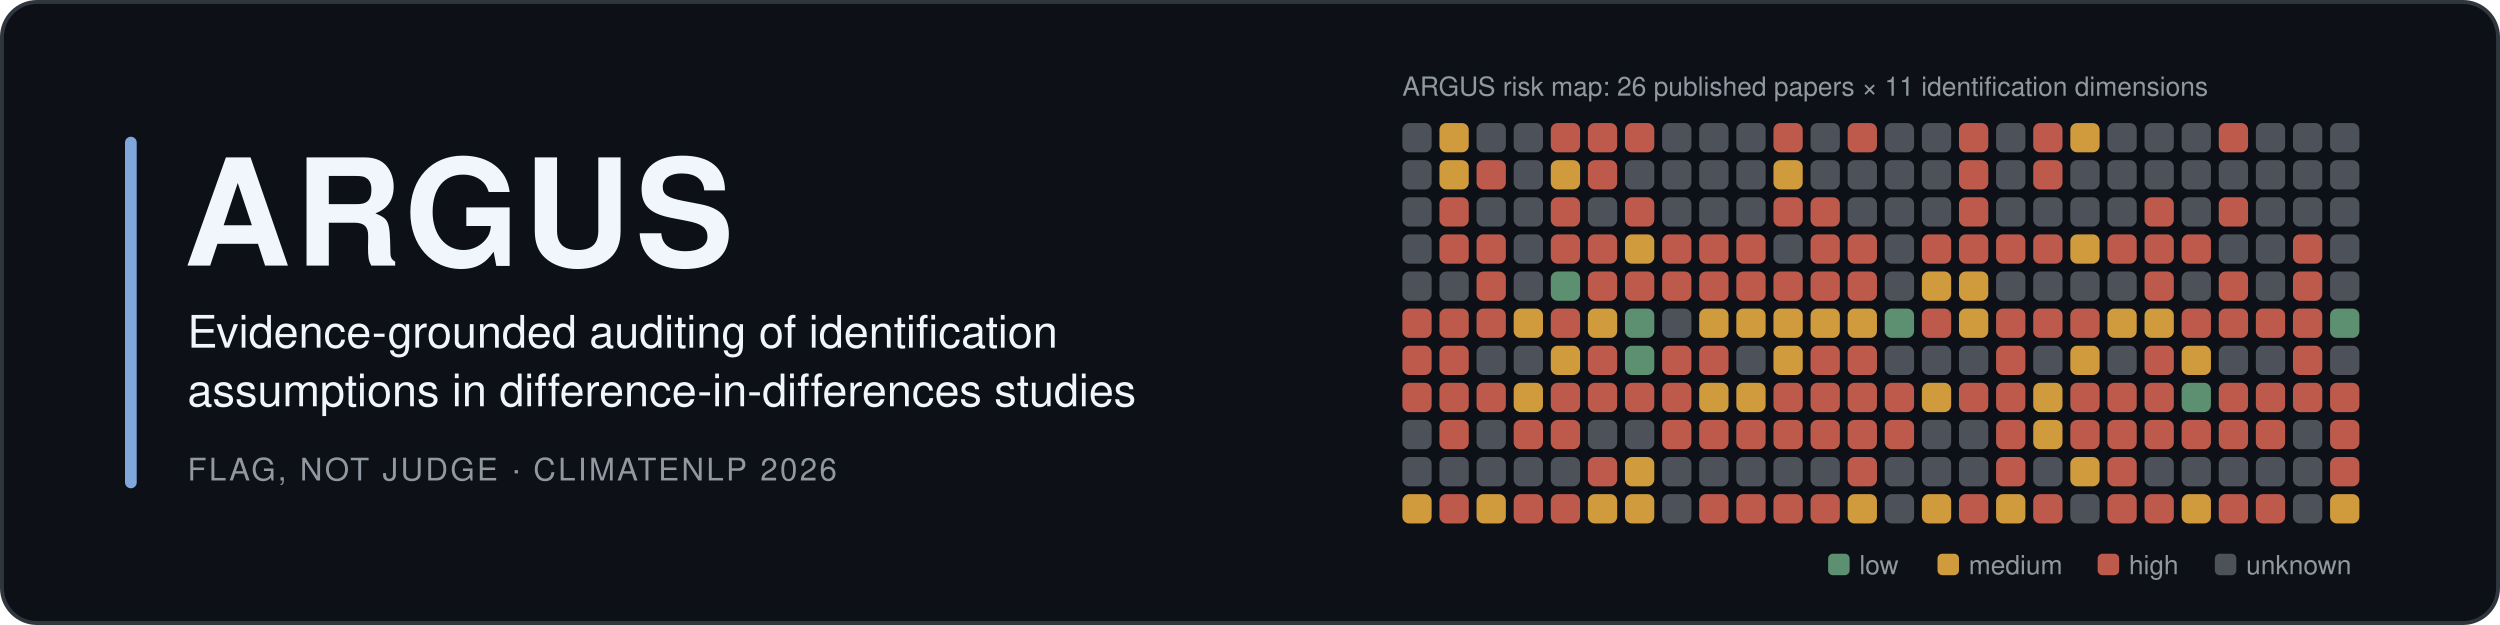
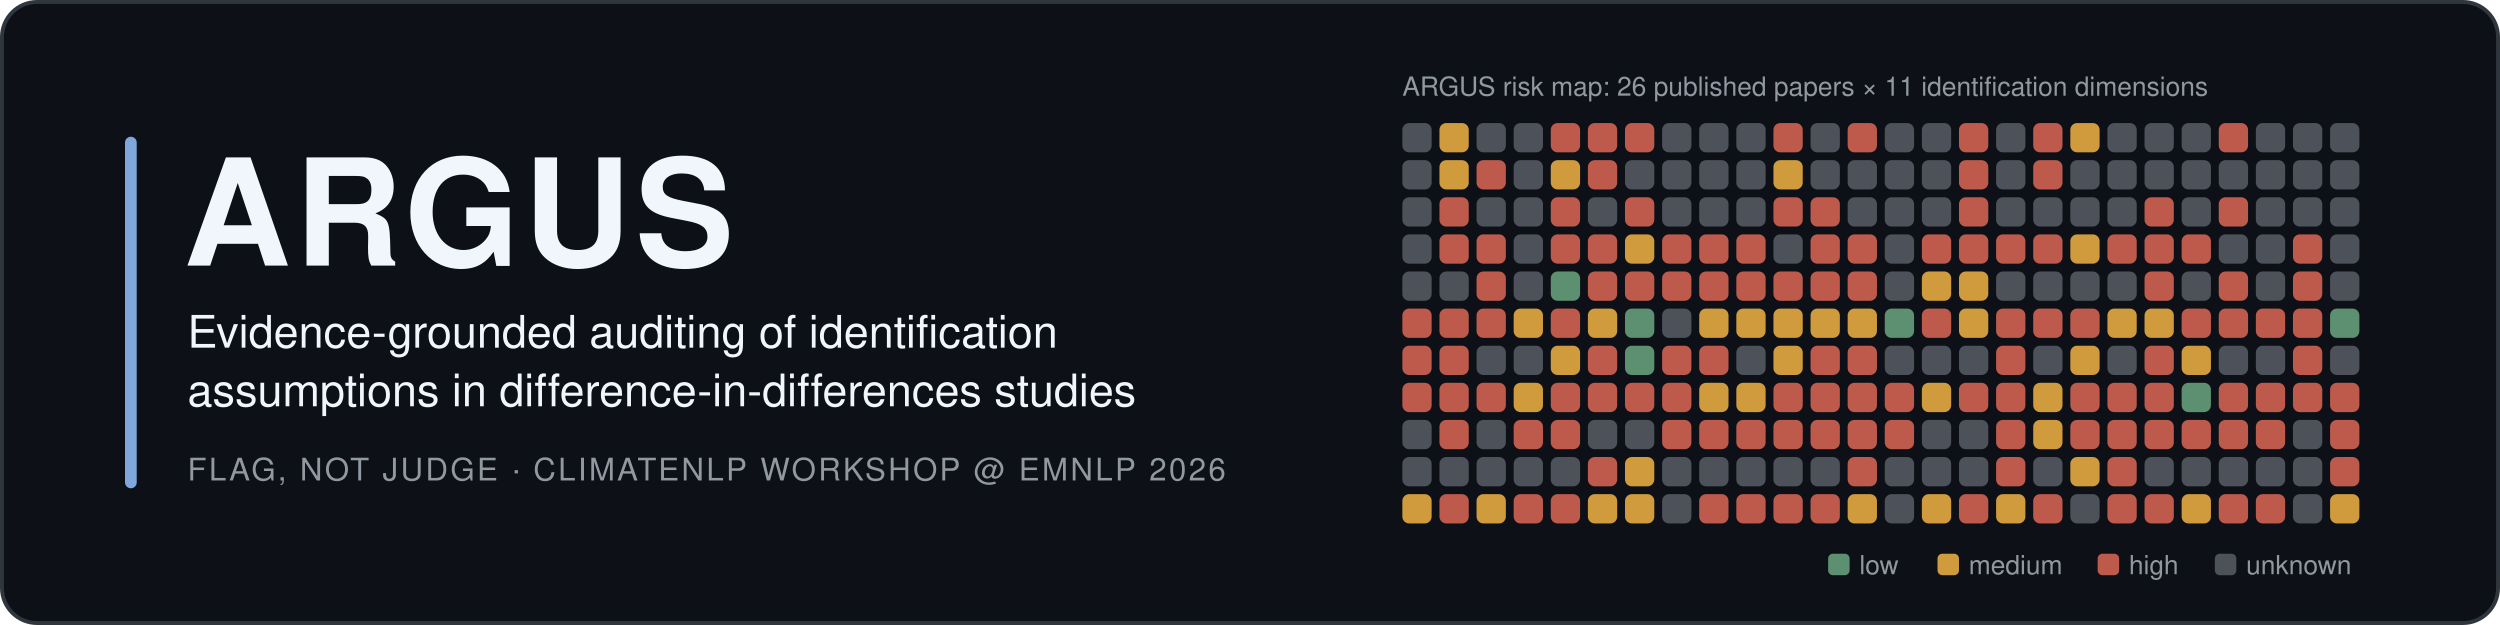
<svg xmlns="http://www.w3.org/2000/svg" viewBox="0 0 1280 320" width="1280" height="320" role="img" aria-label="ARGUS: evidence-grounded auditing of identification assumptions">
  <rect x="1" y="1" width="1278" height="318" rx="18" fill="#0D1117" stroke="#30363D" stroke-width="2" />
  <rect x="64" y="70" width="6" height="180" rx="3" fill="#7FA7DB" />
  <text x="94" y="136" font-family="'Helvetica Neue', Helvetica, Arial, sans-serif" font-size="76" font-weight="700" letter-spacing="2" fill="#F0F6FC">ARGUS</text>
  <text x="96" y="178" font-family="'Helvetica Neue', Helvetica, Arial, sans-serif" font-size="23" fill="#F0F6FC">Evidence-grounded auditing of identification</text>
  <text x="96" y="208" font-family="'Helvetica Neue', Helvetica, Arial, sans-serif" font-size="23" fill="#F0F6FC">assumptions in difference-in-differences studies</text>
-   <text x="96" y="246" font-family="'Helvetica Neue', Helvetica, Arial, sans-serif" font-size="16" letter-spacing="1.2" fill="#9198A1">FLAG, NOT JUDGE  ·  CLIMATENLP 2026</text>
+   <text x="96" y="246" font-family="'Helvetica Neue', Helvetica, Arial, sans-serif" font-size="16" letter-spacing="1.2" fill="#9198A1">FLAG, NOT JUDGE  ·  CLIMATENLP WORKSHOP @ EMNLP 2026</text>
  <rect x="718" y="63" width="15" height="15" rx="3.5" fill="#9BA1A9" fill-opacity="0.45" />
  <rect x="737" y="63" width="15" height="15" rx="3.5" fill="#CF9B3C" />
  <rect x="756" y="63" width="15" height="15" rx="3.5" fill="#9BA1A9" fill-opacity="0.45" />
  <rect x="775" y="63" width="15" height="15" rx="3.5" fill="#9BA1A9" fill-opacity="0.45" />
  <rect x="794" y="63" width="15" height="15" rx="3.5" fill="#BE5A4C" />
  <rect x="813" y="63" width="15" height="15" rx="3.5" fill="#BE5A4C" />
  <rect x="832" y="63" width="15" height="15" rx="3.5" fill="#BE5A4C" />
  <rect x="851" y="63" width="15" height="15" rx="3.5" fill="#9BA1A9" fill-opacity="0.45" />
  <rect x="870" y="63" width="15" height="15" rx="3.5" fill="#9BA1A9" fill-opacity="0.45" />
  <rect x="889" y="63" width="15" height="15" rx="3.5" fill="#9BA1A9" fill-opacity="0.45" />
  <rect x="908" y="63" width="15" height="15" rx="3.5" fill="#BE5A4C" />
  <rect x="927" y="63" width="15" height="15" rx="3.5" fill="#9BA1A9" fill-opacity="0.45" />
  <rect x="946" y="63" width="15" height="15" rx="3.5" fill="#BE5A4C" />
  <rect x="965" y="63" width="15" height="15" rx="3.5" fill="#9BA1A9" fill-opacity="0.45" />
  <rect x="984" y="63" width="15" height="15" rx="3.5" fill="#9BA1A9" fill-opacity="0.45" />
  <rect x="1003" y="63" width="15" height="15" rx="3.5" fill="#BE5A4C" />
  <rect x="1022" y="63" width="15" height="15" rx="3.5" fill="#9BA1A9" fill-opacity="0.45" />
  <rect x="1041" y="63" width="15" height="15" rx="3.5" fill="#BE5A4C" />
  <rect x="1060" y="63" width="15" height="15" rx="3.5" fill="#CF9B3C" />
  <rect x="1079" y="63" width="15" height="15" rx="3.5" fill="#9BA1A9" fill-opacity="0.45" />
  <rect x="1098" y="63" width="15" height="15" rx="3.5" fill="#9BA1A9" fill-opacity="0.45" />
  <rect x="1117" y="63" width="15" height="15" rx="3.5" fill="#9BA1A9" fill-opacity="0.45" />
  <rect x="1136" y="63" width="15" height="15" rx="3.5" fill="#BE5A4C" />
  <rect x="1155" y="63" width="15" height="15" rx="3.5" fill="#9BA1A9" fill-opacity="0.45" />
  <rect x="1174" y="63" width="15" height="15" rx="3.5" fill="#9BA1A9" fill-opacity="0.45" />
  <rect x="1193" y="63" width="15" height="15" rx="3.5" fill="#9BA1A9" fill-opacity="0.45" />
  <rect x="718" y="82" width="15" height="15" rx="3.5" fill="#9BA1A9" fill-opacity="0.45" />
  <rect x="737" y="82" width="15" height="15" rx="3.5" fill="#CF9B3C" />
  <rect x="756" y="82" width="15" height="15" rx="3.5" fill="#BE5A4C" />
  <rect x="775" y="82" width="15" height="15" rx="3.5" fill="#9BA1A9" fill-opacity="0.45" />
  <rect x="794" y="82" width="15" height="15" rx="3.5" fill="#CF9B3C" />
  <rect x="813" y="82" width="15" height="15" rx="3.5" fill="#BE5A4C" />
  <rect x="832" y="82" width="15" height="15" rx="3.5" fill="#9BA1A9" fill-opacity="0.45" />
  <rect x="851" y="82" width="15" height="15" rx="3.5" fill="#9BA1A9" fill-opacity="0.45" />
  <rect x="870" y="82" width="15" height="15" rx="3.5" fill="#9BA1A9" fill-opacity="0.45" />
  <rect x="889" y="82" width="15" height="15" rx="3.5" fill="#9BA1A9" fill-opacity="0.45" />
  <rect x="908" y="82" width="15" height="15" rx="3.5" fill="#CF9B3C" />
  <rect x="927" y="82" width="15" height="15" rx="3.5" fill="#9BA1A9" fill-opacity="0.45" />
  <rect x="946" y="82" width="15" height="15" rx="3.5" fill="#9BA1A9" fill-opacity="0.45" />
  <rect x="965" y="82" width="15" height="15" rx="3.5" fill="#9BA1A9" fill-opacity="0.45" />
  <rect x="984" y="82" width="15" height="15" rx="3.5" fill="#9BA1A9" fill-opacity="0.45" />
  <rect x="1003" y="82" width="15" height="15" rx="3.5" fill="#BE5A4C" />
  <rect x="1022" y="82" width="15" height="15" rx="3.5" fill="#9BA1A9" fill-opacity="0.45" />
  <rect x="1041" y="82" width="15" height="15" rx="3.5" fill="#BE5A4C" />
  <rect x="1060" y="82" width="15" height="15" rx="3.5" fill="#9BA1A9" fill-opacity="0.45" />
  <rect x="1079" y="82" width="15" height="15" rx="3.5" fill="#9BA1A9" fill-opacity="0.45" />
  <rect x="1098" y="82" width="15" height="15" rx="3.5" fill="#9BA1A9" fill-opacity="0.45" />
  <rect x="1117" y="82" width="15" height="15" rx="3.5" fill="#9BA1A9" fill-opacity="0.45" />
  <rect x="1136" y="82" width="15" height="15" rx="3.5" fill="#9BA1A9" fill-opacity="0.45" />
  <rect x="1155" y="82" width="15" height="15" rx="3.5" fill="#9BA1A9" fill-opacity="0.45" />
  <rect x="1174" y="82" width="15" height="15" rx="3.5" fill="#9BA1A9" fill-opacity="0.45" />
  <rect x="1193" y="82" width="15" height="15" rx="3.5" fill="#9BA1A9" fill-opacity="0.45" />
  <rect x="718" y="101" width="15" height="15" rx="3.5" fill="#9BA1A9" fill-opacity="0.45" />
  <rect x="737" y="101" width="15" height="15" rx="3.5" fill="#BE5A4C" />
  <rect x="756" y="101" width="15" height="15" rx="3.5" fill="#9BA1A9" fill-opacity="0.45" />
  <rect x="775" y="101" width="15" height="15" rx="3.5" fill="#9BA1A9" fill-opacity="0.45" />
  <rect x="794" y="101" width="15" height="15" rx="3.5" fill="#BE5A4C" />
  <rect x="813" y="101" width="15" height="15" rx="3.5" fill="#9BA1A9" fill-opacity="0.45" />
  <rect x="832" y="101" width="15" height="15" rx="3.5" fill="#BE5A4C" />
  <rect x="851" y="101" width="15" height="15" rx="3.5" fill="#9BA1A9" fill-opacity="0.45" />
  <rect x="870" y="101" width="15" height="15" rx="3.5" fill="#9BA1A9" fill-opacity="0.45" />
  <rect x="889" y="101" width="15" height="15" rx="3.5" fill="#9BA1A9" fill-opacity="0.45" />
  <rect x="908" y="101" width="15" height="15" rx="3.5" fill="#BE5A4C" />
  <rect x="927" y="101" width="15" height="15" rx="3.5" fill="#BE5A4C" />
  <rect x="946" y="101" width="15" height="15" rx="3.5" fill="#9BA1A9" fill-opacity="0.45" />
  <rect x="965" y="101" width="15" height="15" rx="3.5" fill="#9BA1A9" fill-opacity="0.45" />
  <rect x="984" y="101" width="15" height="15" rx="3.5" fill="#9BA1A9" fill-opacity="0.45" />
  <rect x="1003" y="101" width="15" height="15" rx="3.5" fill="#BE5A4C" />
  <rect x="1022" y="101" width="15" height="15" rx="3.5" fill="#9BA1A9" fill-opacity="0.45" />
  <rect x="1041" y="101" width="15" height="15" rx="3.5" fill="#9BA1A9" fill-opacity="0.45" />
  <rect x="1060" y="101" width="15" height="15" rx="3.5" fill="#9BA1A9" fill-opacity="0.45" />
  <rect x="1079" y="101" width="15" height="15" rx="3.5" fill="#9BA1A9" fill-opacity="0.45" />
  <rect x="1098" y="101" width="15" height="15" rx="3.5" fill="#BE5A4C" />
  <rect x="1117" y="101" width="15" height="15" rx="3.5" fill="#9BA1A9" fill-opacity="0.45" />
  <rect x="1136" y="101" width="15" height="15" rx="3.5" fill="#BE5A4C" />
  <rect x="1155" y="101" width="15" height="15" rx="3.5" fill="#9BA1A9" fill-opacity="0.45" />
  <rect x="1174" y="101" width="15" height="15" rx="3.5" fill="#9BA1A9" fill-opacity="0.45" />
  <rect x="1193" y="101" width="15" height="15" rx="3.5" fill="#9BA1A9" fill-opacity="0.45" />
  <rect x="718" y="120" width="15" height="15" rx="3.5" fill="#9BA1A9" fill-opacity="0.45" />
  <rect x="737" y="120" width="15" height="15" rx="3.5" fill="#BE5A4C" />
  <rect x="756" y="120" width="15" height="15" rx="3.5" fill="#BE5A4C" />
  <rect x="775" y="120" width="15" height="15" rx="3.5" fill="#9BA1A9" fill-opacity="0.45" />
  <rect x="794" y="120" width="15" height="15" rx="3.5" fill="#BE5A4C" />
  <rect x="813" y="120" width="15" height="15" rx="3.5" fill="#BE5A4C" />
  <rect x="832" y="120" width="15" height="15" rx="3.5" fill="#CF9B3C" />
  <rect x="851" y="120" width="15" height="15" rx="3.5" fill="#BE5A4C" />
  <rect x="870" y="120" width="15" height="15" rx="3.5" fill="#BE5A4C" />
  <rect x="889" y="120" width="15" height="15" rx="3.5" fill="#BE5A4C" />
  <rect x="908" y="120" width="15" height="15" rx="3.5" fill="#9BA1A9" fill-opacity="0.45" />
  <rect x="927" y="120" width="15" height="15" rx="3.5" fill="#BE5A4C" />
  <rect x="946" y="120" width="15" height="15" rx="3.5" fill="#BE5A4C" />
  <rect x="965" y="120" width="15" height="15" rx="3.5" fill="#9BA1A9" fill-opacity="0.45" />
  <rect x="984" y="120" width="15" height="15" rx="3.5" fill="#BE5A4C" />
  <rect x="1003" y="120" width="15" height="15" rx="3.5" fill="#BE5A4C" />
  <rect x="1022" y="120" width="15" height="15" rx="3.5" fill="#BE5A4C" />
  <rect x="1041" y="120" width="15" height="15" rx="3.5" fill="#BE5A4C" />
  <rect x="1060" y="120" width="15" height="15" rx="3.5" fill="#CF9B3C" />
  <rect x="1079" y="120" width="15" height="15" rx="3.5" fill="#BE5A4C" />
  <rect x="1098" y="120" width="15" height="15" rx="3.5" fill="#BE5A4C" />
  <rect x="1117" y="120" width="15" height="15" rx="3.5" fill="#BE5A4C" />
  <rect x="1136" y="120" width="15" height="15" rx="3.5" fill="#9BA1A9" fill-opacity="0.45" />
  <rect x="1155" y="120" width="15" height="15" rx="3.5" fill="#9BA1A9" fill-opacity="0.45" />
  <rect x="1174" y="120" width="15" height="15" rx="3.5" fill="#BE5A4C" />
  <rect x="1193" y="120" width="15" height="15" rx="3.5" fill="#9BA1A9" fill-opacity="0.45" />
  <rect x="718" y="139" width="15" height="15" rx="3.5" fill="#9BA1A9" fill-opacity="0.45" />
  <rect x="737" y="139" width="15" height="15" rx="3.5" fill="#9BA1A9" fill-opacity="0.45" />
  <rect x="756" y="139" width="15" height="15" rx="3.5" fill="#BE5A4C" />
  <rect x="775" y="139" width="15" height="15" rx="3.5" fill="#9BA1A9" fill-opacity="0.45" />
  <rect x="794" y="139" width="15" height="15" rx="3.5" fill="#5C9070" />
  <rect x="813" y="139" width="15" height="15" rx="3.5" fill="#BE5A4C" />
  <rect x="832" y="139" width="15" height="15" rx="3.5" fill="#BE5A4C" />
  <rect x="851" y="139" width="15" height="15" rx="3.5" fill="#BE5A4C" />
  <rect x="870" y="139" width="15" height="15" rx="3.5" fill="#BE5A4C" />
  <rect x="889" y="139" width="15" height="15" rx="3.5" fill="#BE5A4C" />
  <rect x="908" y="139" width="15" height="15" rx="3.5" fill="#BE5A4C" />
  <rect x="927" y="139" width="15" height="15" rx="3.5" fill="#BE5A4C" />
  <rect x="946" y="139" width="15" height="15" rx="3.5" fill="#BE5A4C" />
  <rect x="965" y="139" width="15" height="15" rx="3.5" fill="#9BA1A9" fill-opacity="0.45" />
  <rect x="984" y="139" width="15" height="15" rx="3.5" fill="#CF9B3C" />
  <rect x="1003" y="139" width="15" height="15" rx="3.5" fill="#CF9B3C" />
  <rect x="1022" y="139" width="15" height="15" rx="3.5" fill="#9BA1A9" fill-opacity="0.45" />
  <rect x="1041" y="139" width="15" height="15" rx="3.5" fill="#9BA1A9" fill-opacity="0.45" />
  <rect x="1060" y="139" width="15" height="15" rx="3.5" fill="#9BA1A9" fill-opacity="0.45" />
  <rect x="1079" y="139" width="15" height="15" rx="3.5" fill="#9BA1A9" fill-opacity="0.45" />
  <rect x="1098" y="139" width="15" height="15" rx="3.5" fill="#BE5A4C" />
  <rect x="1117" y="139" width="15" height="15" rx="3.5" fill="#9BA1A9" fill-opacity="0.45" />
  <rect x="1136" y="139" width="15" height="15" rx="3.5" fill="#BE5A4C" />
  <rect x="1155" y="139" width="15" height="15" rx="3.5" fill="#9BA1A9" fill-opacity="0.45" />
  <rect x="1174" y="139" width="15" height="15" rx="3.5" fill="#BE5A4C" />
  <rect x="1193" y="139" width="15" height="15" rx="3.5" fill="#9BA1A9" fill-opacity="0.45" />
  <rect x="718" y="158" width="15" height="15" rx="3.5" fill="#BE5A4C" />
  <rect x="737" y="158" width="15" height="15" rx="3.5" fill="#BE5A4C" />
  <rect x="756" y="158" width="15" height="15" rx="3.5" fill="#BE5A4C" />
  <rect x="775" y="158" width="15" height="15" rx="3.5" fill="#CF9B3C" />
  <rect x="794" y="158" width="15" height="15" rx="3.5" fill="#BE5A4C" />
  <rect x="813" y="158" width="15" height="15" rx="3.5" fill="#CF9B3C" />
  <rect x="832" y="158" width="15" height="15" rx="3.5" fill="#5C9070" />
  <rect x="851" y="158" width="15" height="15" rx="3.5" fill="#9BA1A9" fill-opacity="0.45" />
  <rect x="870" y="158" width="15" height="15" rx="3.5" fill="#CF9B3C" />
  <rect x="889" y="158" width="15" height="15" rx="3.5" fill="#CF9B3C" />
  <rect x="908" y="158" width="15" height="15" rx="3.5" fill="#CF9B3C" />
  <rect x="927" y="158" width="15" height="15" rx="3.5" fill="#CF9B3C" />
  <rect x="946" y="158" width="15" height="15" rx="3.5" fill="#CF9B3C" />
  <rect x="965" y="158" width="15" height="15" rx="3.5" fill="#5C9070" />
  <rect x="984" y="158" width="15" height="15" rx="3.5" fill="#BE5A4C" />
  <rect x="1003" y="158" width="15" height="15" rx="3.5" fill="#CF9B3C" />
  <rect x="1022" y="158" width="15" height="15" rx="3.5" fill="#BE5A4C" />
  <rect x="1041" y="158" width="15" height="15" rx="3.5" fill="#BE5A4C" />
  <rect x="1060" y="158" width="15" height="15" rx="3.5" fill="#BE5A4C" />
  <rect x="1079" y="158" width="15" height="15" rx="3.5" fill="#CF9B3C" />
  <rect x="1098" y="158" width="15" height="15" rx="3.5" fill="#CF9B3C" />
  <rect x="1117" y="158" width="15" height="15" rx="3.5" fill="#BE5A4C" />
  <rect x="1136" y="158" width="15" height="15" rx="3.5" fill="#BE5A4C" />
  <rect x="1155" y="158" width="15" height="15" rx="3.5" fill="#BE5A4C" />
  <rect x="1174" y="158" width="15" height="15" rx="3.5" fill="#BE5A4C" />
  <rect x="1193" y="158" width="15" height="15" rx="3.5" fill="#5C9070" />
  <rect x="718" y="177" width="15" height="15" rx="3.5" fill="#BE5A4C" />
  <rect x="737" y="177" width="15" height="15" rx="3.5" fill="#BE5A4C" />
  <rect x="756" y="177" width="15" height="15" rx="3.5" fill="#9BA1A9" fill-opacity="0.45" />
  <rect x="775" y="177" width="15" height="15" rx="3.5" fill="#9BA1A9" fill-opacity="0.45" />
  <rect x="794" y="177" width="15" height="15" rx="3.5" fill="#CF9B3C" />
  <rect x="813" y="177" width="15" height="15" rx="3.5" fill="#BE5A4C" />
  <rect x="832" y="177" width="15" height="15" rx="3.5" fill="#5C9070" />
  <rect x="851" y="177" width="15" height="15" rx="3.5" fill="#BE5A4C" />
  <rect x="870" y="177" width="15" height="15" rx="3.5" fill="#BE5A4C" />
  <rect x="889" y="177" width="15" height="15" rx="3.5" fill="#9BA1A9" fill-opacity="0.45" />
  <rect x="908" y="177" width="15" height="15" rx="3.5" fill="#CF9B3C" />
  <rect x="927" y="177" width="15" height="15" rx="3.5" fill="#BE5A4C" />
  <rect x="946" y="177" width="15" height="15" rx="3.5" fill="#BE5A4C" />
  <rect x="965" y="177" width="15" height="15" rx="3.5" fill="#9BA1A9" fill-opacity="0.45" />
  <rect x="984" y="177" width="15" height="15" rx="3.5" fill="#9BA1A9" fill-opacity="0.45" />
  <rect x="1003" y="177" width="15" height="15" rx="3.5" fill="#9BA1A9" fill-opacity="0.45" />
  <rect x="1022" y="177" width="15" height="15" rx="3.5" fill="#BE5A4C" />
  <rect x="1041" y="177" width="15" height="15" rx="3.5" fill="#9BA1A9" fill-opacity="0.45" />
  <rect x="1060" y="177" width="15" height="15" rx="3.5" fill="#CF9B3C" />
  <rect x="1079" y="177" width="15" height="15" rx="3.5" fill="#9BA1A9" fill-opacity="0.45" />
  <rect x="1098" y="177" width="15" height="15" rx="3.5" fill="#BE5A4C" />
  <rect x="1117" y="177" width="15" height="15" rx="3.5" fill="#CF9B3C" />
  <rect x="1136" y="177" width="15" height="15" rx="3.5" fill="#9BA1A9" fill-opacity="0.45" />
  <rect x="1155" y="177" width="15" height="15" rx="3.5" fill="#9BA1A9" fill-opacity="0.45" />
  <rect x="1174" y="177" width="15" height="15" rx="3.5" fill="#BE5A4C" />
  <rect x="1193" y="177" width="15" height="15" rx="3.5" fill="#9BA1A9" fill-opacity="0.45" />
  <rect x="718" y="196" width="15" height="15" rx="3.5" fill="#BE5A4C" />
  <rect x="737" y="196" width="15" height="15" rx="3.5" fill="#BE5A4C" />
  <rect x="756" y="196" width="15" height="15" rx="3.5" fill="#BE5A4C" />
  <rect x="775" y="196" width="15" height="15" rx="3.5" fill="#CF9B3C" />
  <rect x="794" y="196" width="15" height="15" rx="3.5" fill="#BE5A4C" />
  <rect x="813" y="196" width="15" height="15" rx="3.5" fill="#BE5A4C" />
  <rect x="832" y="196" width="15" height="15" rx="3.5" fill="#BE5A4C" />
  <rect x="851" y="196" width="15" height="15" rx="3.5" fill="#BE5A4C" />
  <rect x="870" y="196" width="15" height="15" rx="3.5" fill="#CF9B3C" />
  <rect x="889" y="196" width="15" height="15" rx="3.5" fill="#CF9B3C" />
  <rect x="908" y="196" width="15" height="15" rx="3.5" fill="#BE5A4C" />
  <rect x="927" y="196" width="15" height="15" rx="3.5" fill="#BE5A4C" />
  <rect x="946" y="196" width="15" height="15" rx="3.5" fill="#BE5A4C" />
  <rect x="965" y="196" width="15" height="15" rx="3.5" fill="#BE5A4C" />
  <rect x="984" y="196" width="15" height="15" rx="3.5" fill="#CF9B3C" />
  <rect x="1003" y="196" width="15" height="15" rx="3.5" fill="#BE5A4C" />
  <rect x="1022" y="196" width="15" height="15" rx="3.5" fill="#BE5A4C" />
  <rect x="1041" y="196" width="15" height="15" rx="3.5" fill="#CF9B3C" />
  <rect x="1060" y="196" width="15" height="15" rx="3.5" fill="#BE5A4C" />
  <rect x="1079" y="196" width="15" height="15" rx="3.5" fill="#BE5A4C" />
  <rect x="1098" y="196" width="15" height="15" rx="3.5" fill="#BE5A4C" />
  <rect x="1117" y="196" width="15" height="15" rx="3.5" fill="#5C9070" />
  <rect x="1136" y="196" width="15" height="15" rx="3.5" fill="#BE5A4C" />
  <rect x="1155" y="196" width="15" height="15" rx="3.5" fill="#BE5A4C" />
  <rect x="1174" y="196" width="15" height="15" rx="3.5" fill="#BE5A4C" />
  <rect x="1193" y="196" width="15" height="15" rx="3.5" fill="#BE5A4C" />
  <rect x="718" y="215" width="15" height="15" rx="3.5" fill="#9BA1A9" fill-opacity="0.45" />
  <rect x="737" y="215" width="15" height="15" rx="3.5" fill="#BE5A4C" />
  <rect x="756" y="215" width="15" height="15" rx="3.5" fill="#9BA1A9" fill-opacity="0.45" />
  <rect x="775" y="215" width="15" height="15" rx="3.5" fill="#BE5A4C" />
  <rect x="794" y="215" width="15" height="15" rx="3.5" fill="#BE5A4C" />
  <rect x="813" y="215" width="15" height="15" rx="3.5" fill="#9BA1A9" fill-opacity="0.45" />
  <rect x="832" y="215" width="15" height="15" rx="3.5" fill="#9BA1A9" fill-opacity="0.45" />
  <rect x="851" y="215" width="15" height="15" rx="3.5" fill="#BE5A4C" />
  <rect x="870" y="215" width="15" height="15" rx="3.5" fill="#BE5A4C" />
  <rect x="889" y="215" width="15" height="15" rx="3.5" fill="#BE5A4C" />
  <rect x="908" y="215" width="15" height="15" rx="3.5" fill="#BE5A4C" />
  <rect x="927" y="215" width="15" height="15" rx="3.5" fill="#BE5A4C" />
  <rect x="946" y="215" width="15" height="15" rx="3.5" fill="#BE5A4C" />
  <rect x="965" y="215" width="15" height="15" rx="3.5" fill="#BE5A4C" />
  <rect x="984" y="215" width="15" height="15" rx="3.5" fill="#9BA1A9" fill-opacity="0.45" />
  <rect x="1003" y="215" width="15" height="15" rx="3.5" fill="#9BA1A9" fill-opacity="0.45" />
  <rect x="1022" y="215" width="15" height="15" rx="3.5" fill="#BE5A4C" />
  <rect x="1041" y="215" width="15" height="15" rx="3.5" fill="#CF9B3C" />
  <rect x="1060" y="215" width="15" height="15" rx="3.5" fill="#BE5A4C" />
  <rect x="1079" y="215" width="15" height="15" rx="3.5" fill="#BE5A4C" />
  <rect x="1098" y="215" width="15" height="15" rx="3.5" fill="#BE5A4C" />
  <rect x="1117" y="215" width="15" height="15" rx="3.5" fill="#BE5A4C" />
  <rect x="1136" y="215" width="15" height="15" rx="3.5" fill="#BE5A4C" />
  <rect x="1155" y="215" width="15" height="15" rx="3.5" fill="#BE5A4C" />
  <rect x="1174" y="215" width="15" height="15" rx="3.5" fill="#9BA1A9" fill-opacity="0.45" />
  <rect x="1193" y="215" width="15" height="15" rx="3.5" fill="#BE5A4C" />
  <rect x="718" y="234" width="15" height="15" rx="3.5" fill="#9BA1A9" fill-opacity="0.45" />
  <rect x="737" y="234" width="15" height="15" rx="3.5" fill="#9BA1A9" fill-opacity="0.45" />
  <rect x="756" y="234" width="15" height="15" rx="3.5" fill="#9BA1A9" fill-opacity="0.45" />
  <rect x="775" y="234" width="15" height="15" rx="3.5" fill="#9BA1A9" fill-opacity="0.45" />
  <rect x="794" y="234" width="15" height="15" rx="3.5" fill="#9BA1A9" fill-opacity="0.45" />
  <rect x="813" y="234" width="15" height="15" rx="3.5" fill="#BE5A4C" />
  <rect x="832" y="234" width="15" height="15" rx="3.5" fill="#CF9B3C" />
  <rect x="851" y="234" width="15" height="15" rx="3.5" fill="#9BA1A9" fill-opacity="0.45" />
  <rect x="870" y="234" width="15" height="15" rx="3.5" fill="#9BA1A9" fill-opacity="0.45" />
  <rect x="889" y="234" width="15" height="15" rx="3.5" fill="#9BA1A9" fill-opacity="0.45" />
  <rect x="908" y="234" width="15" height="15" rx="3.5" fill="#9BA1A9" fill-opacity="0.45" />
  <rect x="927" y="234" width="15" height="15" rx="3.5" fill="#9BA1A9" fill-opacity="0.45" />
  <rect x="946" y="234" width="15" height="15" rx="3.5" fill="#BE5A4C" />
  <rect x="965" y="234" width="15" height="15" rx="3.5" fill="#9BA1A9" fill-opacity="0.45" />
  <rect x="984" y="234" width="15" height="15" rx="3.5" fill="#9BA1A9" fill-opacity="0.45" />
  <rect x="1003" y="234" width="15" height="15" rx="3.5" fill="#9BA1A9" fill-opacity="0.45" />
  <rect x="1022" y="234" width="15" height="15" rx="3.5" fill="#BE5A4C" />
  <rect x="1041" y="234" width="15" height="15" rx="3.5" fill="#9BA1A9" fill-opacity="0.45" />
  <rect x="1060" y="234" width="15" height="15" rx="3.5" fill="#CF9B3C" />
  <rect x="1079" y="234" width="15" height="15" rx="3.5" fill="#BE5A4C" />
  <rect x="1098" y="234" width="15" height="15" rx="3.5" fill="#9BA1A9" fill-opacity="0.45" />
  <rect x="1117" y="234" width="15" height="15" rx="3.5" fill="#9BA1A9" fill-opacity="0.45" />
  <rect x="1136" y="234" width="15" height="15" rx="3.5" fill="#9BA1A9" fill-opacity="0.45" />
  <rect x="1155" y="234" width="15" height="15" rx="3.5" fill="#9BA1A9" fill-opacity="0.45" />
  <rect x="1174" y="234" width="15" height="15" rx="3.5" fill="#9BA1A9" fill-opacity="0.45" />
  <rect x="1193" y="234" width="15" height="15" rx="3.5" fill="#BE5A4C" />
  <rect x="718" y="253" width="15" height="15" rx="3.5" fill="#CF9B3C" />
  <rect x="737" y="253" width="15" height="15" rx="3.5" fill="#BE5A4C" />
  <rect x="756" y="253" width="15" height="15" rx="3.5" fill="#CF9B3C" />
  <rect x="775" y="253" width="15" height="15" rx="3.5" fill="#BE5A4C" />
  <rect x="794" y="253" width="15" height="15" rx="3.5" fill="#BE5A4C" />
  <rect x="813" y="253" width="15" height="15" rx="3.5" fill="#CF9B3C" />
  <rect x="832" y="253" width="15" height="15" rx="3.5" fill="#CF9B3C" />
  <rect x="851" y="253" width="15" height="15" rx="3.5" fill="#9BA1A9" fill-opacity="0.45" />
  <rect x="870" y="253" width="15" height="15" rx="3.5" fill="#BE5A4C" />
  <rect x="889" y="253" width="15" height="15" rx="3.5" fill="#BE5A4C" />
  <rect x="908" y="253" width="15" height="15" rx="3.5" fill="#BE5A4C" />
  <rect x="927" y="253" width="15" height="15" rx="3.5" fill="#BE5A4C" />
  <rect x="946" y="253" width="15" height="15" rx="3.5" fill="#CF9B3C" />
  <rect x="965" y="253" width="15" height="15" rx="3.5" fill="#9BA1A9" fill-opacity="0.45" />
  <rect x="984" y="253" width="15" height="15" rx="3.5" fill="#CF9B3C" />
  <rect x="1003" y="253" width="15" height="15" rx="3.5" fill="#BE5A4C" />
  <rect x="1022" y="253" width="15" height="15" rx="3.5" fill="#CF9B3C" />
  <rect x="1041" y="253" width="15" height="15" rx="3.5" fill="#BE5A4C" />
  <rect x="1060" y="253" width="15" height="15" rx="3.5" fill="#9BA1A9" fill-opacity="0.45" />
  <rect x="1079" y="253" width="15" height="15" rx="3.5" fill="#BE5A4C" />
  <rect x="1098" y="253" width="15" height="15" rx="3.5" fill="#BE5A4C" />
  <rect x="1117" y="253" width="15" height="15" rx="3.5" fill="#CF9B3C" />
  <rect x="1136" y="253" width="15" height="15" rx="3.5" fill="#BE5A4C" />
  <rect x="1155" y="253" width="15" height="15" rx="3.5" fill="#BE5A4C" />
  <rect x="1174" y="253" width="15" height="15" rx="3.5" fill="#9BA1A9" fill-opacity="0.45" />
  <rect x="1193" y="253" width="15" height="15" rx="3.5" fill="#CF9B3C" />
  <text x="718" y="49" font-family="'Helvetica Neue', Helvetica, Arial, sans-serif" font-size="13.5" fill="#9198A1">ARGUS risk map: 26 published papers × 11 identification dimensions</text>
  <text x="1150" y="294" font-family="'Helvetica Neue', Helvetica, Arial, sans-serif" font-size="13.5" fill="#9198A1">unknown</text>
  <rect x="1134" y="283.5" width="11" height="11" rx="2.5" fill="#9BA1A9" fill-opacity="0.45" />
  <text x="1090" y="294" font-family="'Helvetica Neue', Helvetica, Arial, sans-serif" font-size="13.5" fill="#9198A1">high</text>
  <rect x="1074" y="283.5" width="11" height="11" rx="2.5" fill="#BE5A4C" />
  <text x="1008" y="294" font-family="'Helvetica Neue', Helvetica, Arial, sans-serif" font-size="13.5" fill="#9198A1">medium</text>
  <rect x="992" y="283.5" width="11" height="11" rx="2.5" fill="#CF9B3C" />
  <text x="952" y="294" font-family="'Helvetica Neue', Helvetica, Arial, sans-serif" font-size="13.5" fill="#9198A1">low</text>
  <rect x="936" y="283.5" width="11" height="11" rx="2.5" fill="#5C9070" />
</svg>
